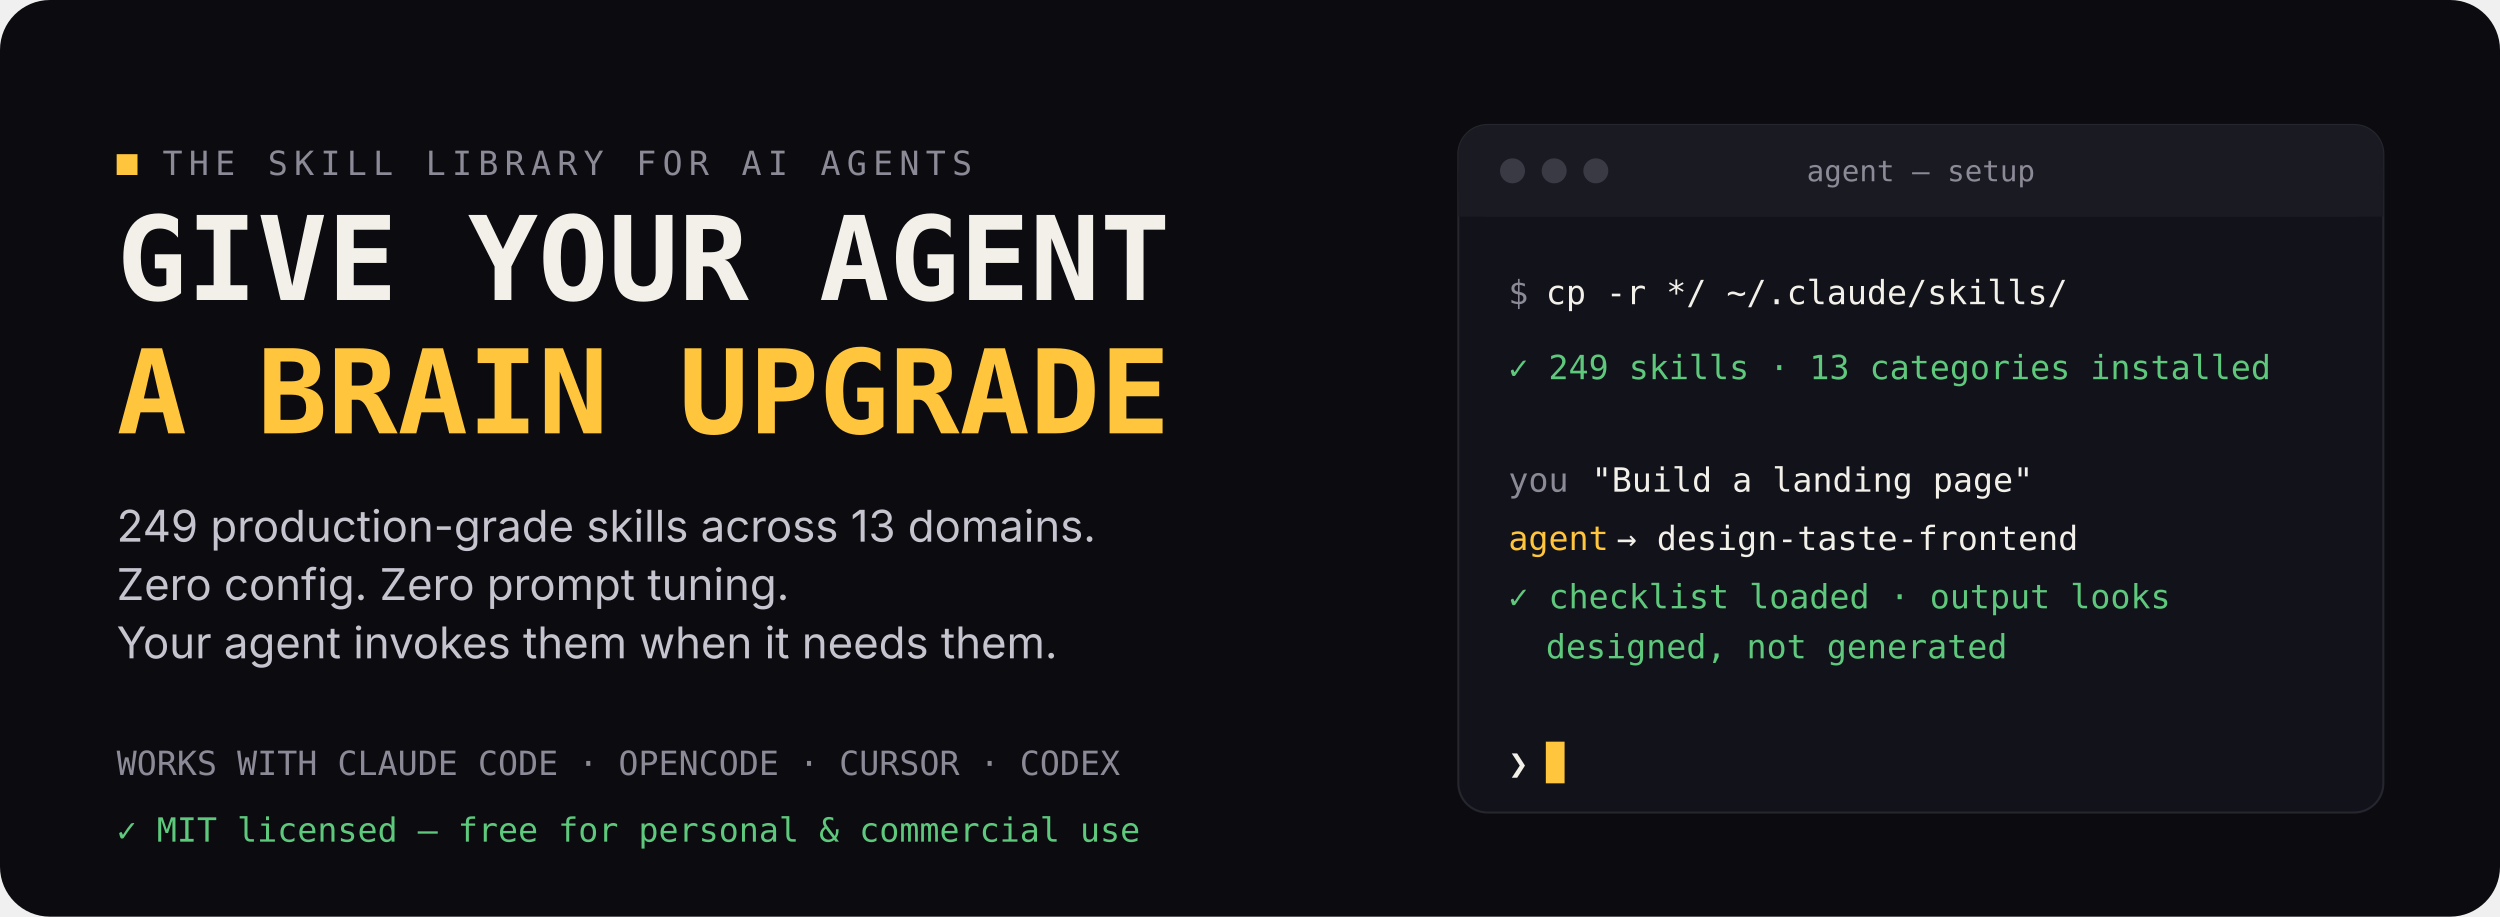
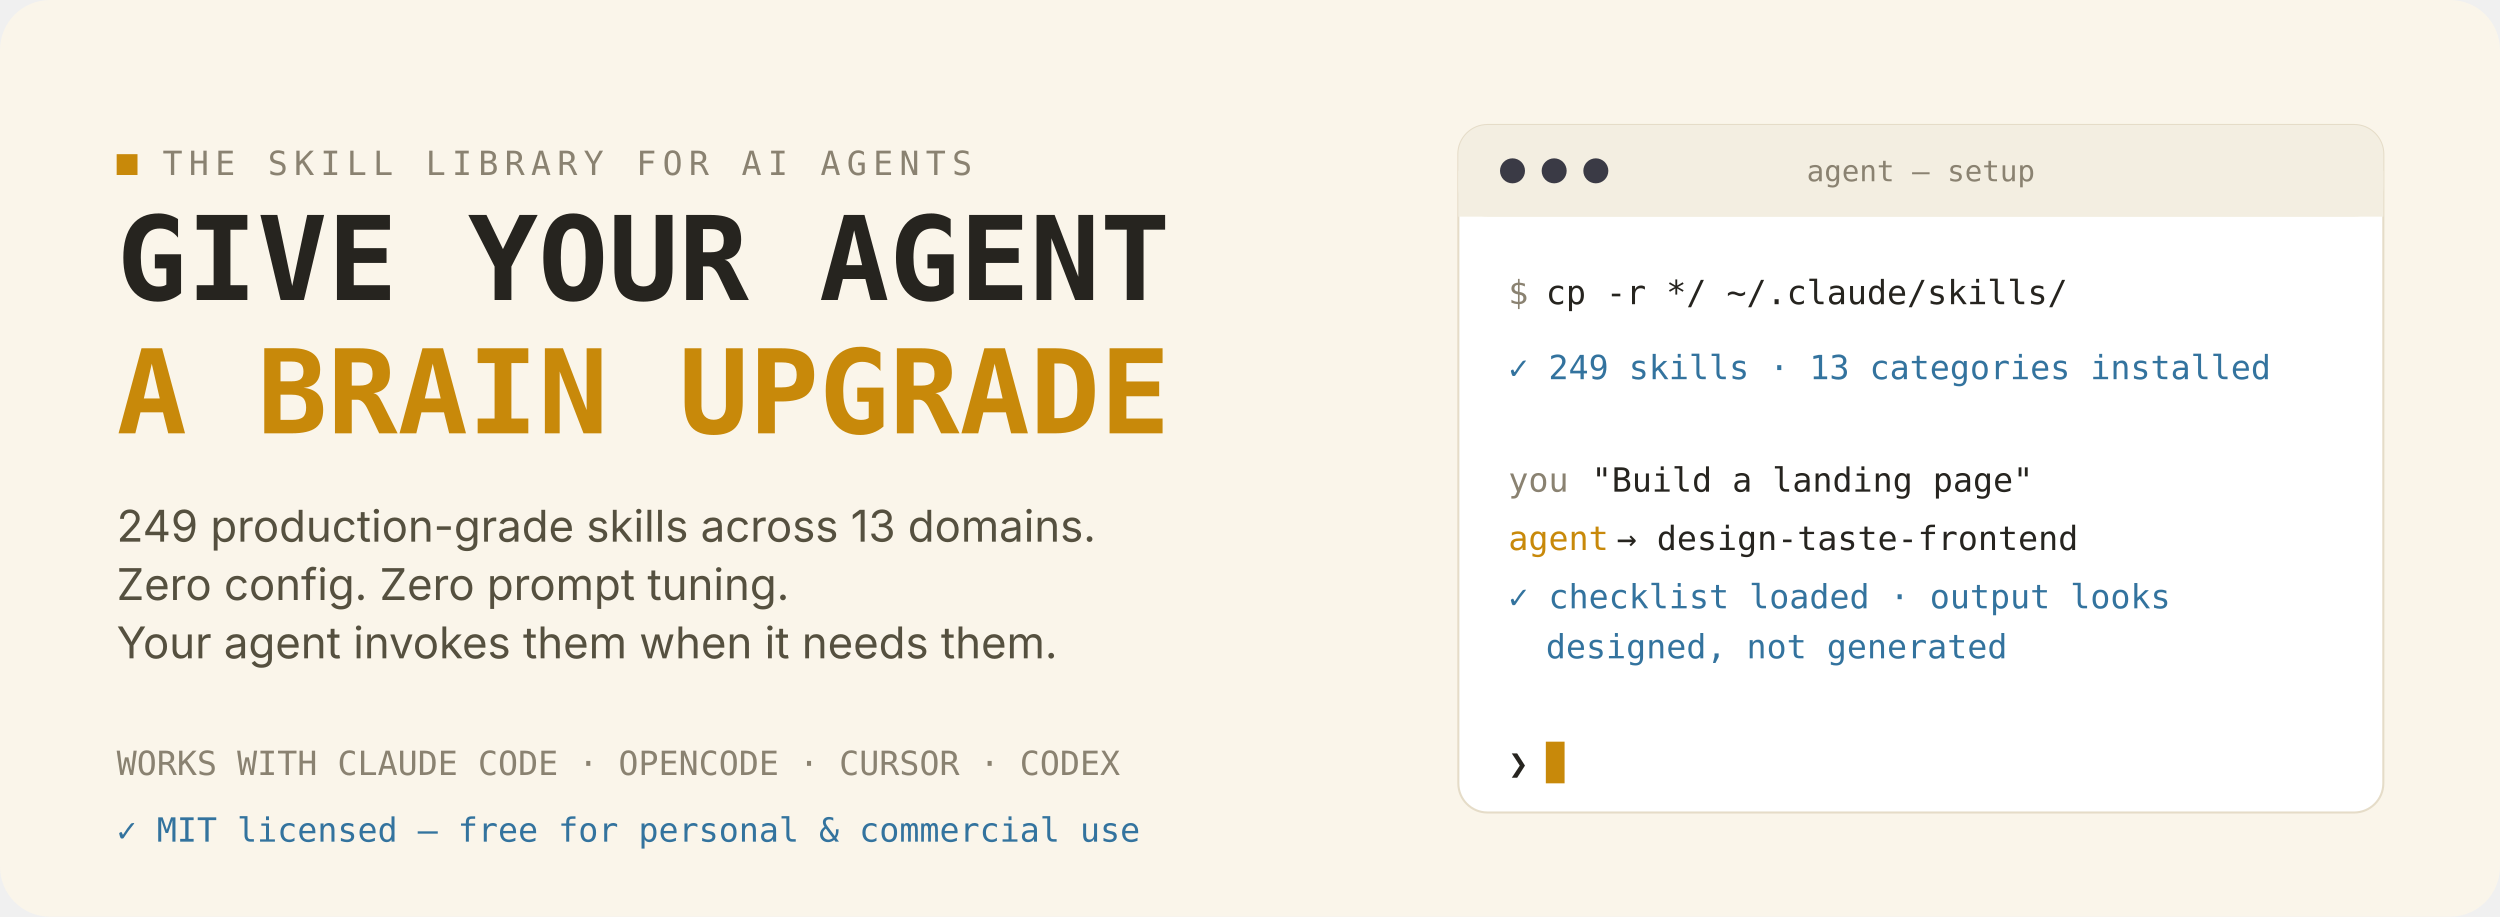
<svg xmlns="http://www.w3.org/2000/svg" width="1200" height="440" viewBox="0 0 1200 440" role="img" aria-labelledby="bn-title bn-desc">
  <defs>
    <style>
      .t-mono { font-family: ui-monospace, SFMono-Regular, Menlo, Consolas, monospace; }
      .t-sans { font-family: -apple-system, BlinkMacSystemFont, "Segoe UI", sans-serif; }
    </style>
  </defs>
-   <rect width="1200" height="440" rx="24" fill="#0B0B10" />
+   <rect width="1200" height="440" rx="24" fill="#FAF5EA" />
  <g id="pitch" transform="translate(56 72)">
-     <rect x="0" y="2" width="10" height="10" fill="#FFC53D" />
-     <text class="t-mono" x="22" y="12" font-size="16" letter-spacing="3" fill="#8B8A96">THE SKILL LIBRARY FOR AI AGENTS</text>
-     <text class="t-mono" x="0" y="72" font-size="56" font-weight="700" fill="#F2F0E9">GIVE YOUR AGENT</text>
-     <text class="t-mono" x="0" y="136" font-size="56" font-weight="700" fill="#FFC53D">A BRAIN UPGRADE</text>
-     <text class="t-sans" x="0" y="188" font-size="21" fill="#C6C4CE">249 production-grade skills across 13 domains.</text>
-     <text class="t-sans" x="0" y="216" font-size="21" fill="#C6C4CE">Zero config. Zero prompt tuning.</text>
-     <text class="t-sans" x="0" y="244" font-size="21" fill="#C6C4CE">Your agent invokes them when it needs them.</text>
-     <text class="t-mono" x="0" y="300" font-size="16" fill="#8B8A96">WORKS WITH CLAUDE CODE · OPENCODE · CURSOR · CODEX</text>
-     <text class="t-mono" x="0" y="332" font-size="16" fill="#5EC97C">✓ MIT licensed — free for personal &amp; commercial use</text>
+     <rect x="0" y="2" width="10" height="10" fill="#C8890A" />
+     <text class="t-mono" x="22" y="12" font-size="16" letter-spacing="3" fill="#8A8271">THE SKILL LIBRARY FOR AI AGENTS</text>
+     <text class="t-mono" x="0" y="72" font-size="56" font-weight="700" fill="#26241F">GIVE YOUR AGENT</text>
+     <text class="t-mono" x="0" y="136" font-size="56" font-weight="700" fill="#C8890A">A BRAIN UPGRADE</text>
+     <text class="t-sans" x="0" y="188" font-size="21" fill="#55503F">249 production-grade skills across 13 domains.</text>
+     <text class="t-sans" x="0" y="216" font-size="21" fill="#55503F">Zero config. Zero prompt tuning.</text>
+     <text class="t-sans" x="0" y="244" font-size="21" fill="#55503F">Your agent invokes them when it needs them.</text>
+     <text class="t-mono" x="0" y="300" font-size="16" fill="#8A8271">WORKS WITH CLAUDE CODE · OPENCODE · CURSOR · CODEX</text>
+     <text class="t-mono" x="0" y="332" font-size="16" fill="#33739E">✓ MIT licensed — free for personal &amp; commercial use</text>
  </g>
  <g id="terminal" transform="translate(700 60)">
-     <rect width="444" height="330" rx="14" fill="#12121A" stroke="#26262F" />
-     <rect width="444" height="44" rx="14" fill="#1A1A23" />
-     <rect y="22" width="444" height="22" fill="#1A1A23" />
+     <rect width="444" height="330" rx="14" fill="#FFFFFF" stroke="#E5DCC8" />
+     <rect width="444" height="44" rx="14" fill="#F3EEE1" />
+     <rect y="22" width="444" height="22" fill="#F3EEE1" />
    <circle cx="26" cy="22" r="6" fill="#3A3A45" />
    <circle cx="46" cy="22" r="6" fill="#3A3A45" />
    <circle cx="66" cy="22" r="6" fill="#3A3A45" />
-     <text class="t-mono" x="222" y="27" font-size="14" fill="#8B8A96" text-anchor="middle">agent — setup</text>
-     <text class="t-mono" x="24" y="86" font-size="16" fill="#8B8A96">$</text>
-     <text class="t-mono" x="42" y="86" font-size="16" fill="#F2F0E9">cp -r */ ~/.claude/skills/</text>
-     <text class="t-mono" x="24" y="122" font-size="16" fill="#5EC97C">✓ 249 skills · 13 categories installed</text>
-     <text class="t-mono" x="24" y="176" font-size="16" fill="#8B8A96">you</text>
-     <text class="t-mono" x="64" y="176" font-size="16" fill="#F2F0E9">"Build a landing page"</text>
-     <text class="t-mono" x="24" y="204" font-size="16" fill="#FFC53D">agent</text>
-     <text class="t-mono" x="76" y="204" font-size="16" fill="#F2F0E9">→ design-taste-frontend</text>
-     <text class="t-mono" x="24" y="232" font-size="16" fill="#5EC97C">✓ checklist loaded · output looks</text>
-     <text class="t-mono" x="42" y="256" font-size="16" fill="#5EC97C">designed, not generated</text>
-     <text class="t-mono" x="24" y="312" font-size="16" fill="#F2F0E9">❯</text>
-     <rect x="42" y="296" width="9" height="20" fill="#FFC53D" />
+     <text class="t-mono" x="222" y="27" font-size="14" fill="#8A8271" text-anchor="middle">agent — setup</text>
+     <text class="t-mono" x="24" y="86" font-size="16" fill="#8A8271">$</text>
+     <text class="t-mono" x="42" y="86" font-size="16" fill="#26241F">cp -r */ ~/.claude/skills/</text>
+     <text class="t-mono" x="24" y="122" font-size="16" fill="#33739E">✓ 249 skills · 13 categories installed</text>
+     <text class="t-mono" x="24" y="176" font-size="16" fill="#8A8271">you</text>
+     <text class="t-mono" x="64" y="176" font-size="16" fill="#26241F">"Build a landing page"</text>
+     <text class="t-mono" x="24" y="204" font-size="16" fill="#C8890A">agent</text>
+     <text class="t-mono" x="76" y="204" font-size="16" fill="#26241F">→ design-taste-frontend</text>
+     <text class="t-mono" x="24" y="232" font-size="16" fill="#33739E">✓ checklist loaded · output looks</text>
+     <text class="t-mono" x="42" y="256" font-size="16" fill="#33739E">designed, not generated</text>
+     <text class="t-mono" x="24" y="312" font-size="16" fill="#26241F">❯</text>
+     <rect x="42" y="296" width="9" height="20" fill="#C8890A" />
  </g>
</svg>
